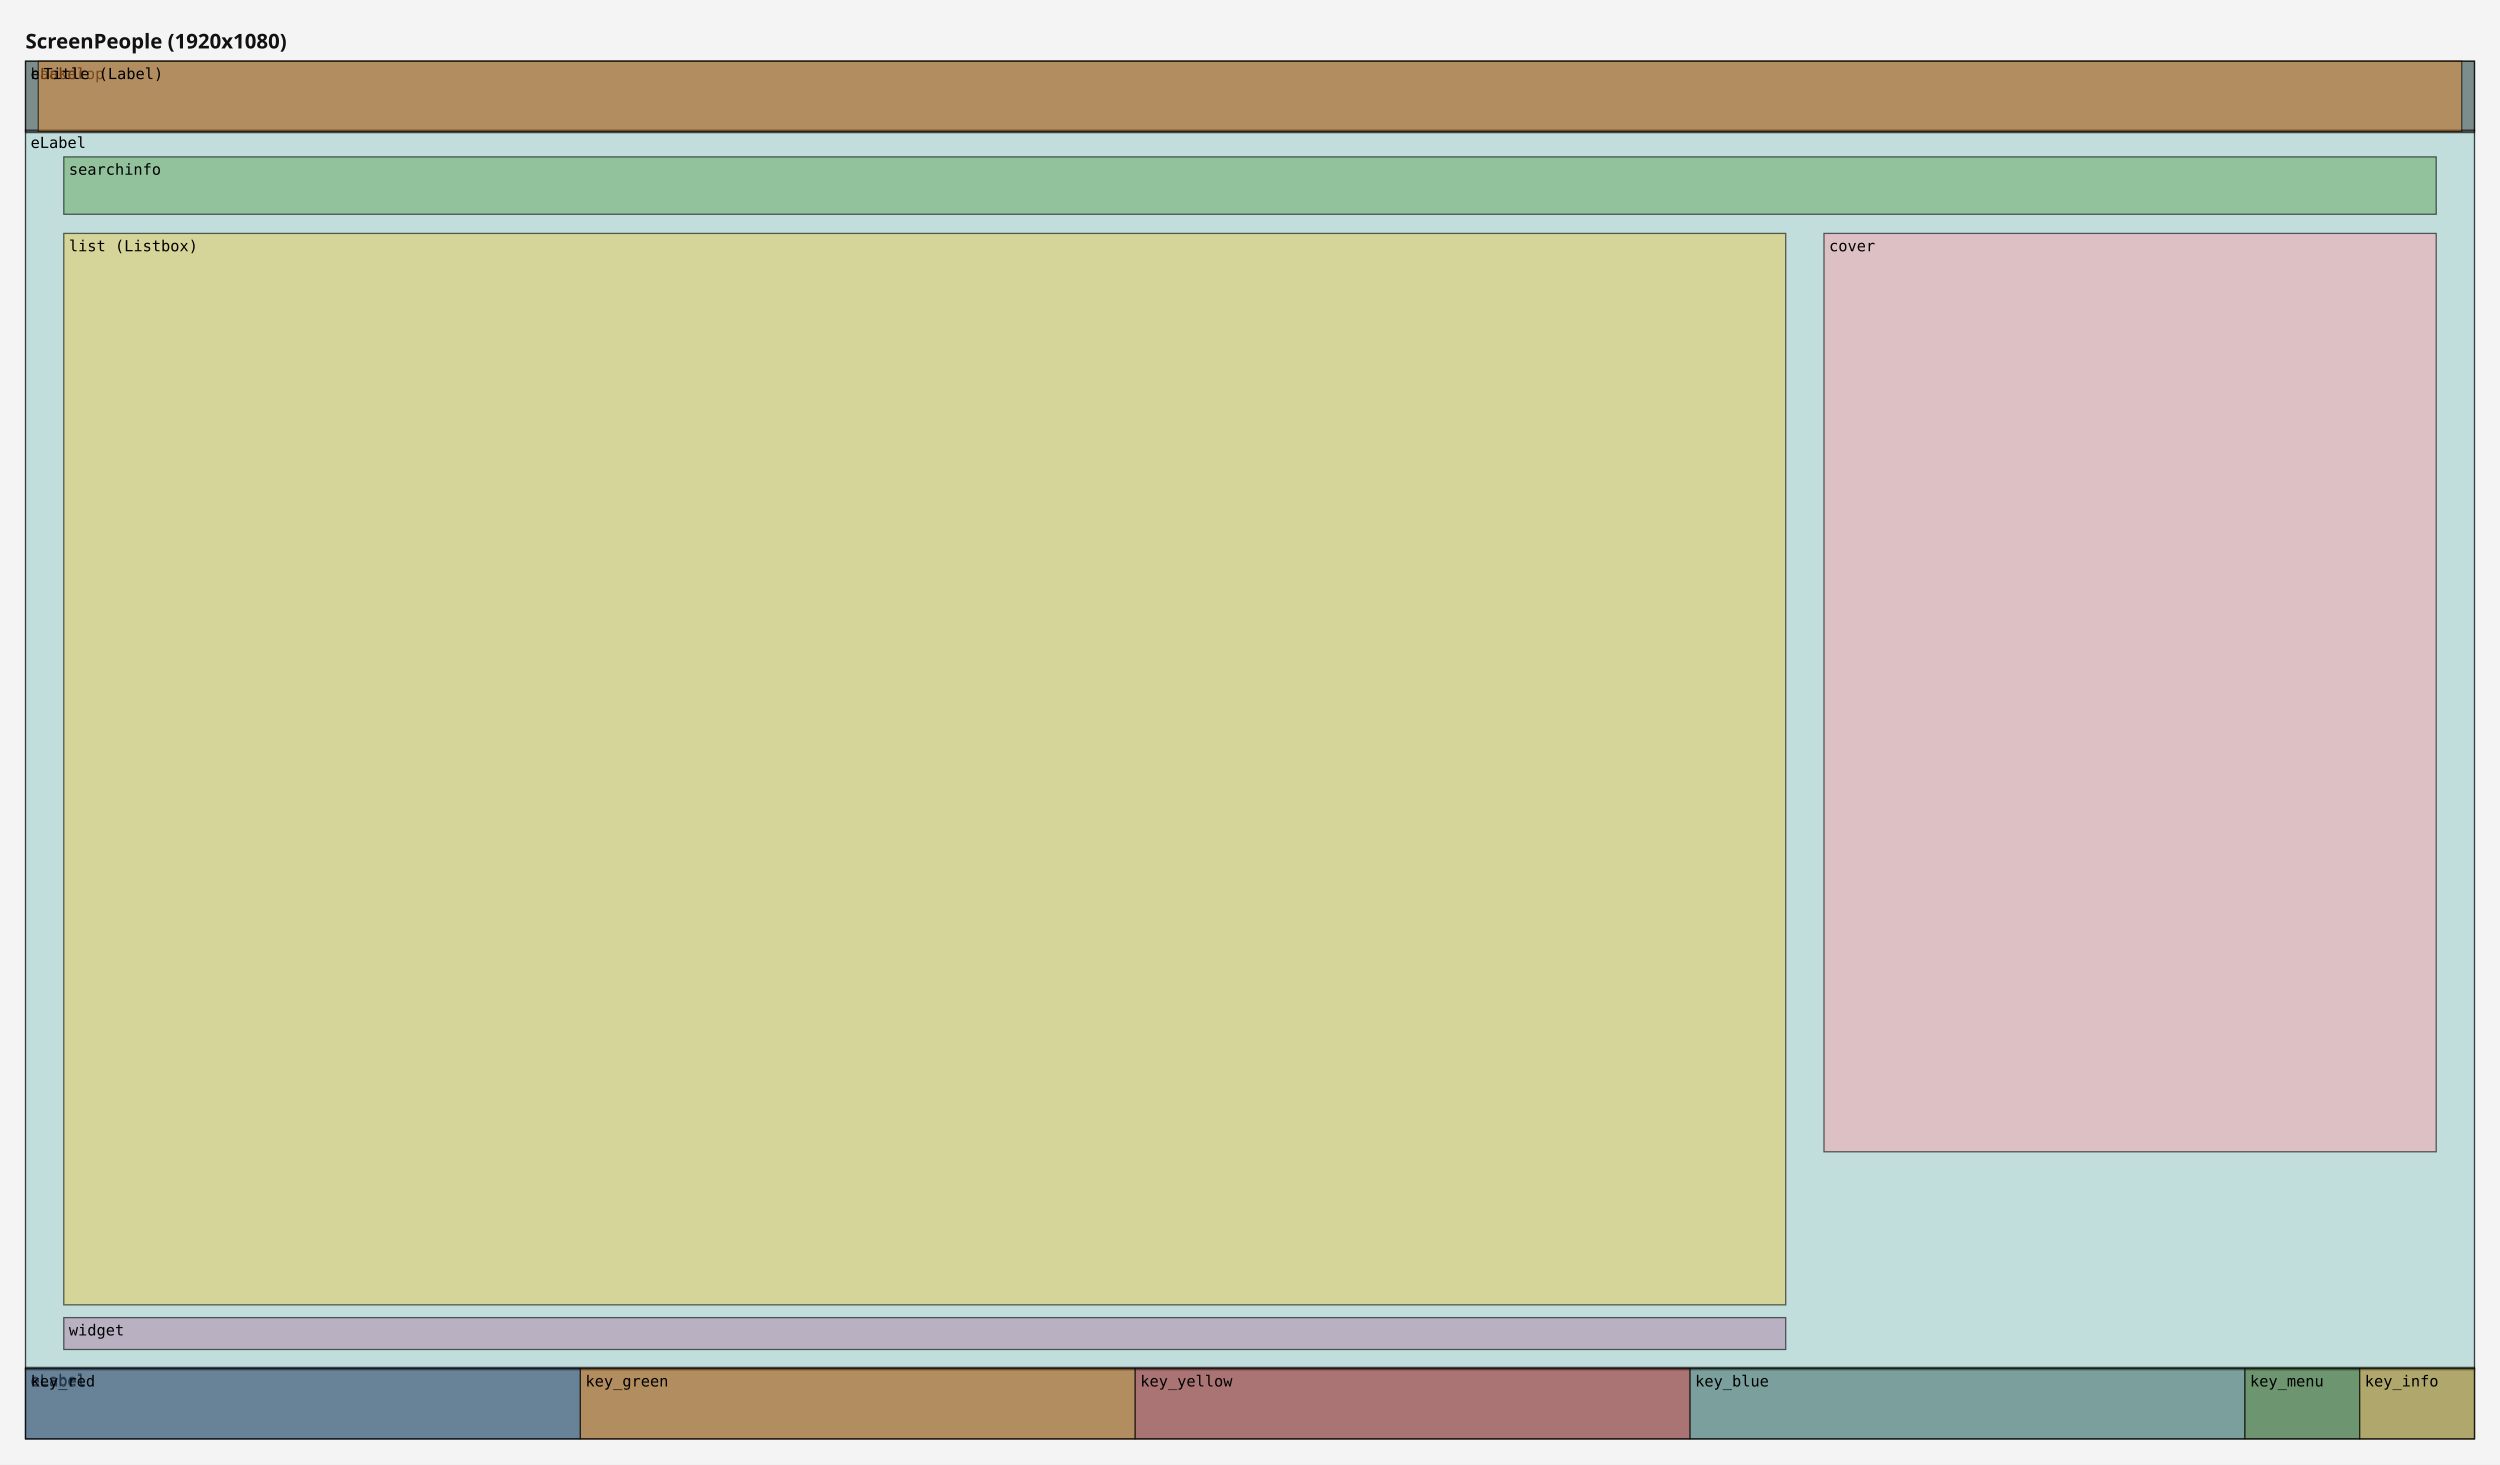
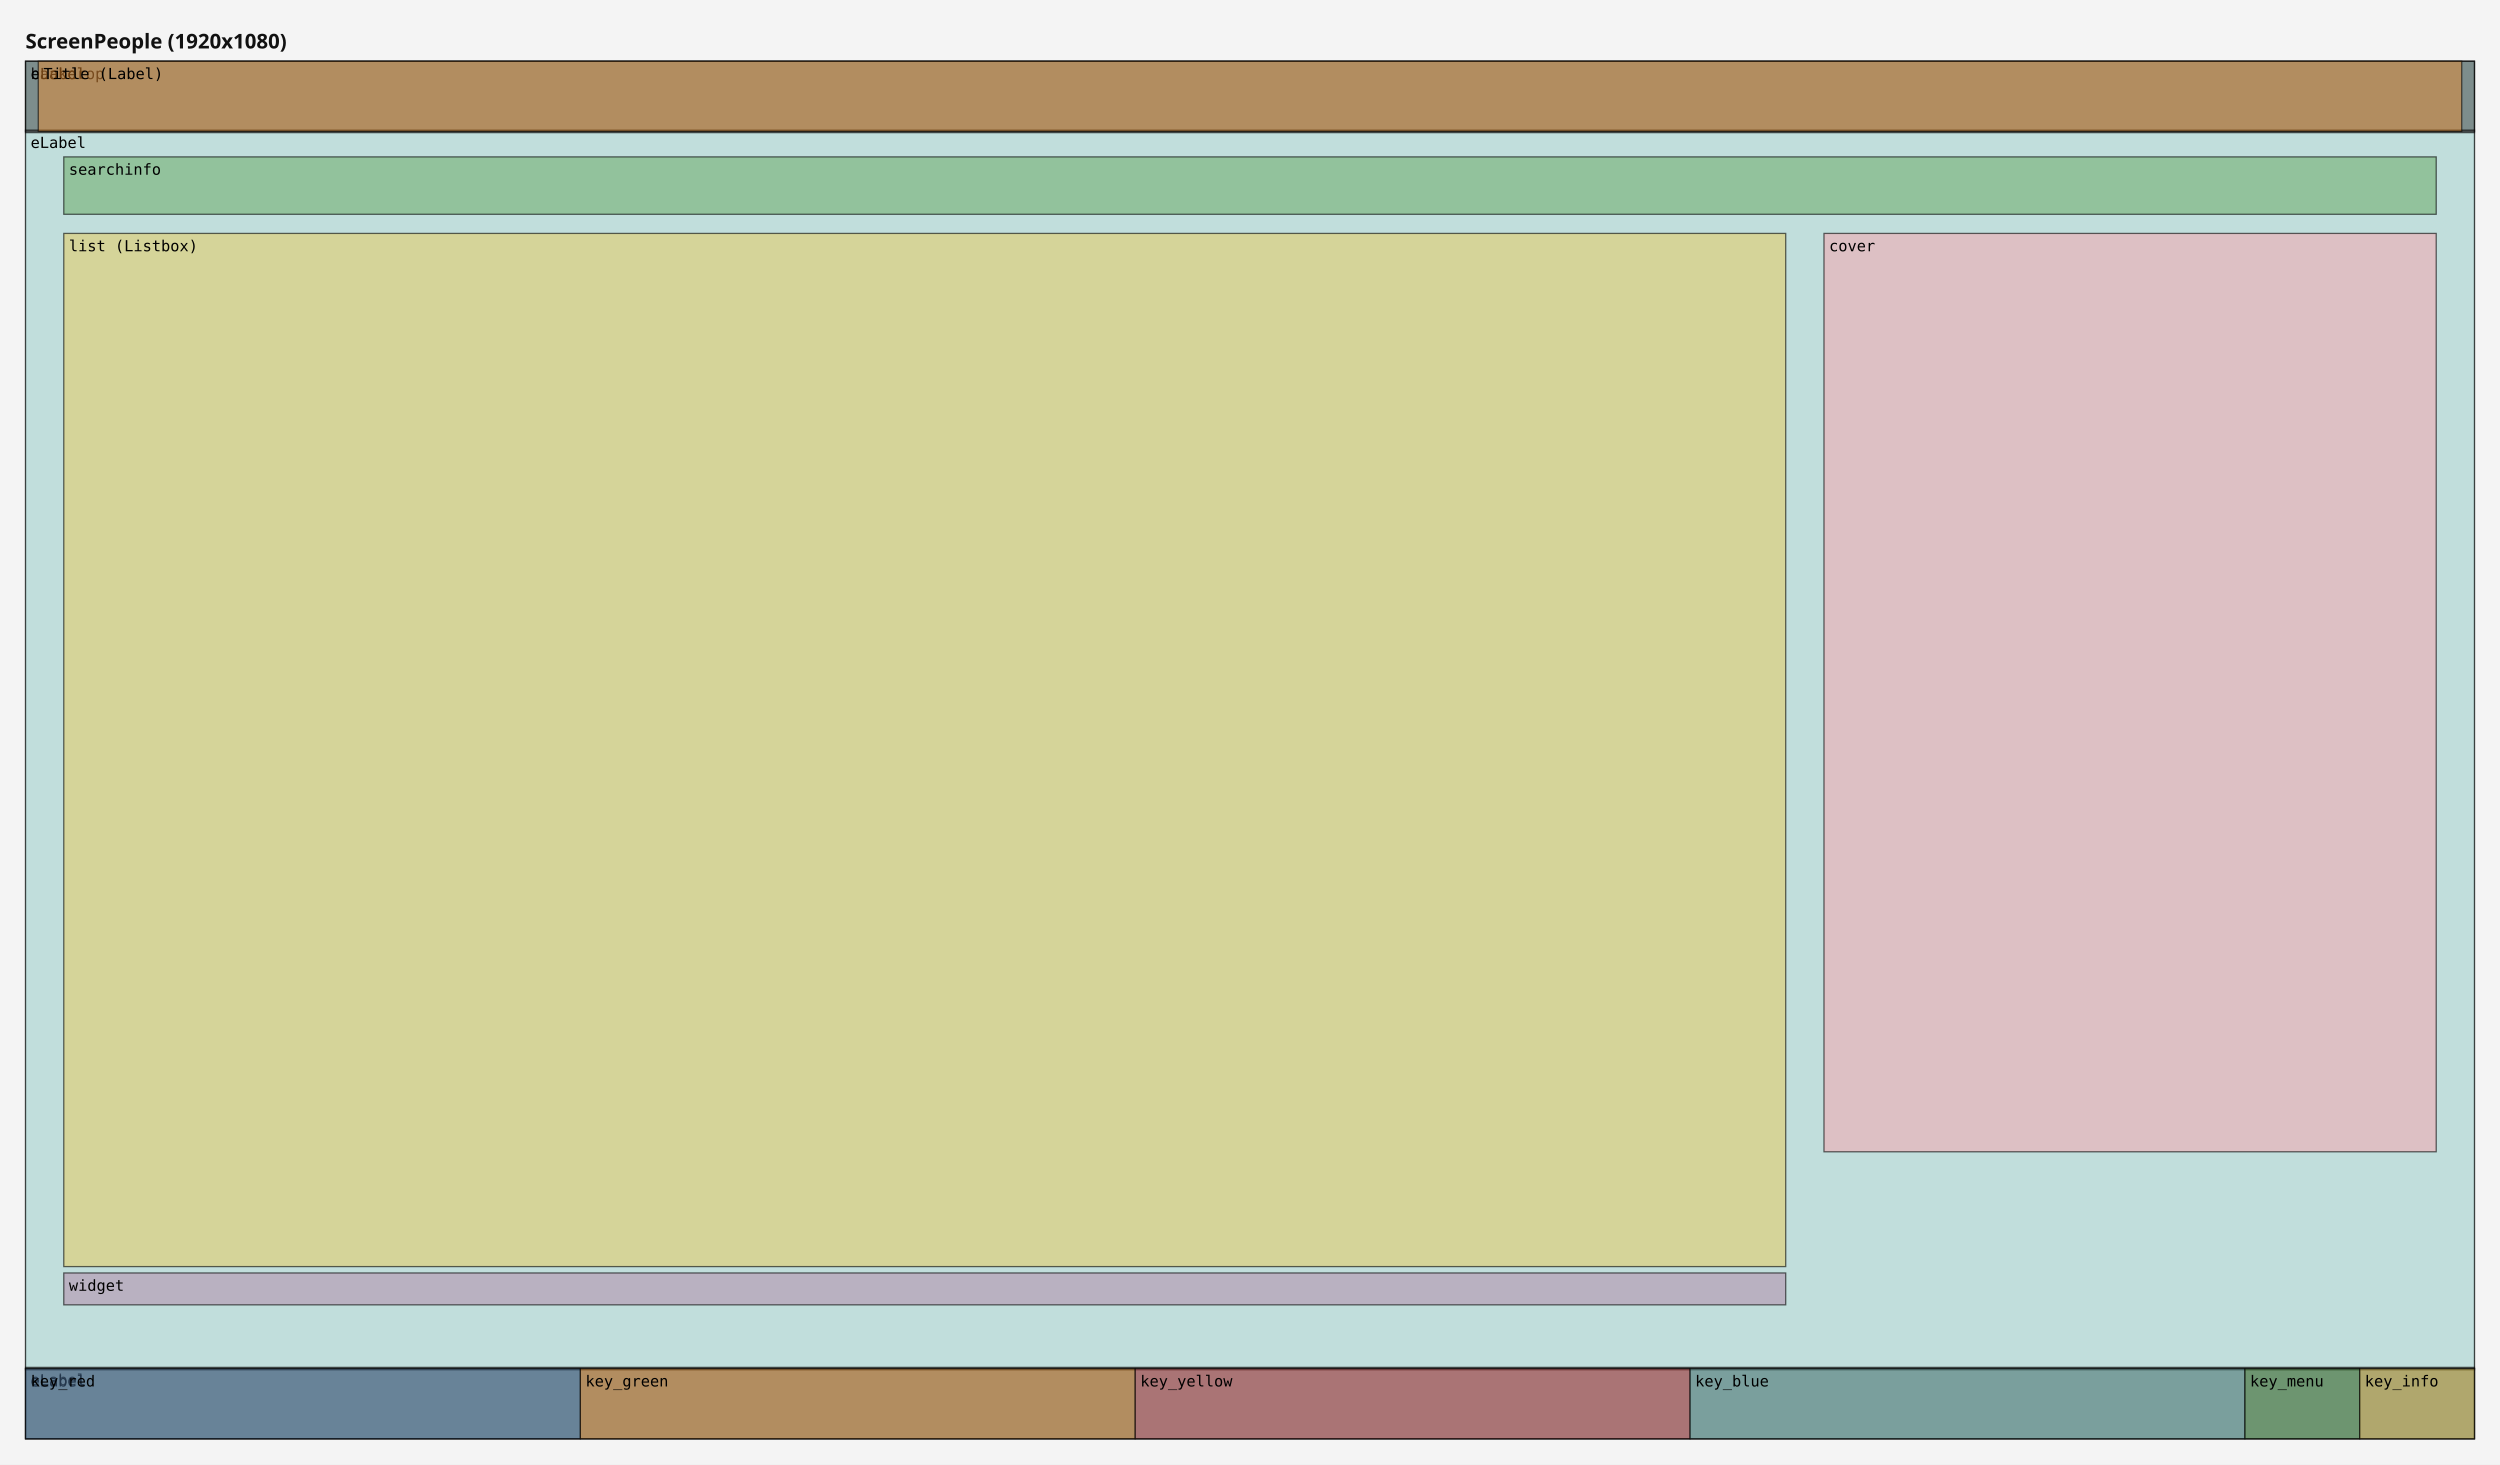
<svg xmlns="http://www.w3.org/2000/svg" width="1960" height="1148" viewBox="0 0 1960 1148">
  <rect x="0" y="0" width="1960" height="1148" fill="#f4f4f4" />
  <text x="20" y="38" font-family="sans-serif" font-size="16" font-weight="bold" fill="#111111">ScreenPeople (1920x1080)</text>
  <g data-screen="0" transform="translate(20,48)">
    <rect x="0" y="0" width="1920" height="1080" fill="#ffffff" stroke="#999999" stroke-width="1" />
    <g>
      <rect data-ref="0:3" x="0" y="0" width="1920" height="1080" fill="#76b7b2" fill-opacity="0.45" stroke="#000000" stroke-opacity="0.6" stroke-width="1" />
      <text x="4" y="14" font-family="monospace" font-size="12" fill="#000000">backdrop</text>
    </g>
    <g>
      <rect data-ref="0:0" x="0" y="0" width="1920" height="55" fill="#2c2c2c" fill-opacity="0.45" stroke="#000000" stroke-opacity="0.6" stroke-width="1" />
      <text x="4" y="14" font-family="monospace" font-size="12" fill="#000000">eLabel</text>
    </g>
    <g>
      <rect data-ref="0:2" x="0" y="54" width="1920" height="2" fill="#424242" fill-opacity="0.45" stroke="#000000" stroke-opacity="0.6" stroke-width="1" />
      <text x="4" y="68" font-family="monospace" font-size="12" fill="#000000">eLabel</text>
    </g>
    <g>
      <rect data-ref="0:4" x="30" y="75" width="1860" height="45" fill="#59a14f" fill-opacity="0.45" stroke="#000000" stroke-opacity="0.6" stroke-width="1" />
      <text x="34" y="89" font-family="monospace" font-size="12" fill="#000000">searchinfo</text>
    </g>
    <g>
-       <rect data-ref="0:5" x="30" y="135" width="1350" height="840" fill="#edc948" fill-opacity="0.45" stroke="#000000" stroke-opacity="0.6" stroke-width="1" />
+       <rect data-ref="0:5" x="30" y="135" width="1350" height="810" fill="#edc948" fill-opacity="0.45" stroke="#000000" stroke-opacity="0.6" stroke-width="1" />
      <text x="34" y="149" font-family="monospace" font-size="12" fill="#000000">list (Listbox)</text>
    </g>
    <g>
-       <rect data-ref="0:6" x="30" y="985" width="1350" height="25" fill="#b07aa1" fill-opacity="0.45" stroke="#000000" stroke-opacity="0.6" stroke-width="1" />
-       <text x="34" y="999" font-family="monospace" font-size="12" fill="#000000">widget</text>
+       <rect data-ref="0:6" x="30" y="950" width="1350" height="25" fill="#b07aa1" fill-opacity="0.45" stroke="#000000" stroke-opacity="0.6" stroke-width="1" />
+       <text x="34" y="964" font-family="monospace" font-size="12" fill="#000000">widget</text>
    </g>
    <g>
      <rect data-ref="0:7" x="1410" y="135" width="480" height="720" fill="#ff9da7" fill-opacity="0.45" stroke="#000000" stroke-opacity="0.6" stroke-width="1" />
      <text x="1414" y="149" font-family="monospace" font-size="12" fill="#000000">cover</text>
    </g>
    <g>
      <rect data-ref="0:8" x="0" y="1024" width="1920" height="2" fill="#424242" fill-opacity="0.45" stroke="#000000" stroke-opacity="0.6" stroke-width="1" />
      <text x="4" y="1038" font-family="monospace" font-size="12" fill="#000000">eLabel</text>
    </g>
    <g>
      <rect data-ref="0:9" x="0" y="1025" width="1920" height="55" fill="#2c2c2c" fill-opacity="0.45" stroke="#000000" stroke-opacity="0.6" stroke-width="1" />
      <text x="4" y="1039" font-family="monospace" font-size="12" fill="#000000">eLabel</text>
    </g>
    <g>
      <rect data-ref="0:1" x="10" y="0" width="1900" height="55" fill="#f28e2b" fill-opacity="0.45" stroke="#000000" stroke-opacity="0.6" stroke-width="1" />
      <text x="14" y="14" font-family="monospace" font-size="12" fill="#000000">Title (Label)</text>
    </g>
    <g>
      <rect data-ref="0:10" x="0" y="1025" width="435" height="55" fill="#4e79a7" fill-opacity="0.45" stroke="#000000" stroke-opacity="0.6" stroke-width="1" />
      <text x="4" y="1039" font-family="monospace" font-size="12" fill="#000000">key_red</text>
    </g>
    <g>
      <rect data-ref="0:11" x="435" y="1025" width="435" height="55" fill="#f28e2b" fill-opacity="0.45" stroke="#000000" stroke-opacity="0.6" stroke-width="1" />
      <text x="439" y="1039" font-family="monospace" font-size="12" fill="#000000">key_green</text>
    </g>
    <g>
      <rect data-ref="0:12" x="870" y="1025" width="435" height="55" fill="#e15759" fill-opacity="0.45" stroke="#000000" stroke-opacity="0.6" stroke-width="1" />
      <text x="874" y="1039" font-family="monospace" font-size="12" fill="#000000">key_yellow</text>
    </g>
    <g>
      <rect data-ref="0:13" x="1305" y="1025" width="435" height="55" fill="#76b7b2" fill-opacity="0.45" stroke="#000000" stroke-opacity="0.6" stroke-width="1" />
      <text x="1309" y="1039" font-family="monospace" font-size="12" fill="#000000">key_blue</text>
    </g>
    <g>
      <rect data-ref="0:14" x="1740" y="1025" width="90" height="55" fill="#59a14f" fill-opacity="0.45" stroke="#000000" stroke-opacity="0.6" stroke-width="1" />
      <text x="1744" y="1039" font-family="monospace" font-size="12" fill="#000000">key_menu</text>
    </g>
    <g>
      <rect data-ref="0:15" x="1830" y="1025" width="90" height="55" fill="#edc948" fill-opacity="0.45" stroke="#000000" stroke-opacity="0.6" stroke-width="1" />
      <text x="1834" y="1039" font-family="monospace" font-size="12" fill="#000000">key_info</text>
    </g>
  </g>
</svg>
